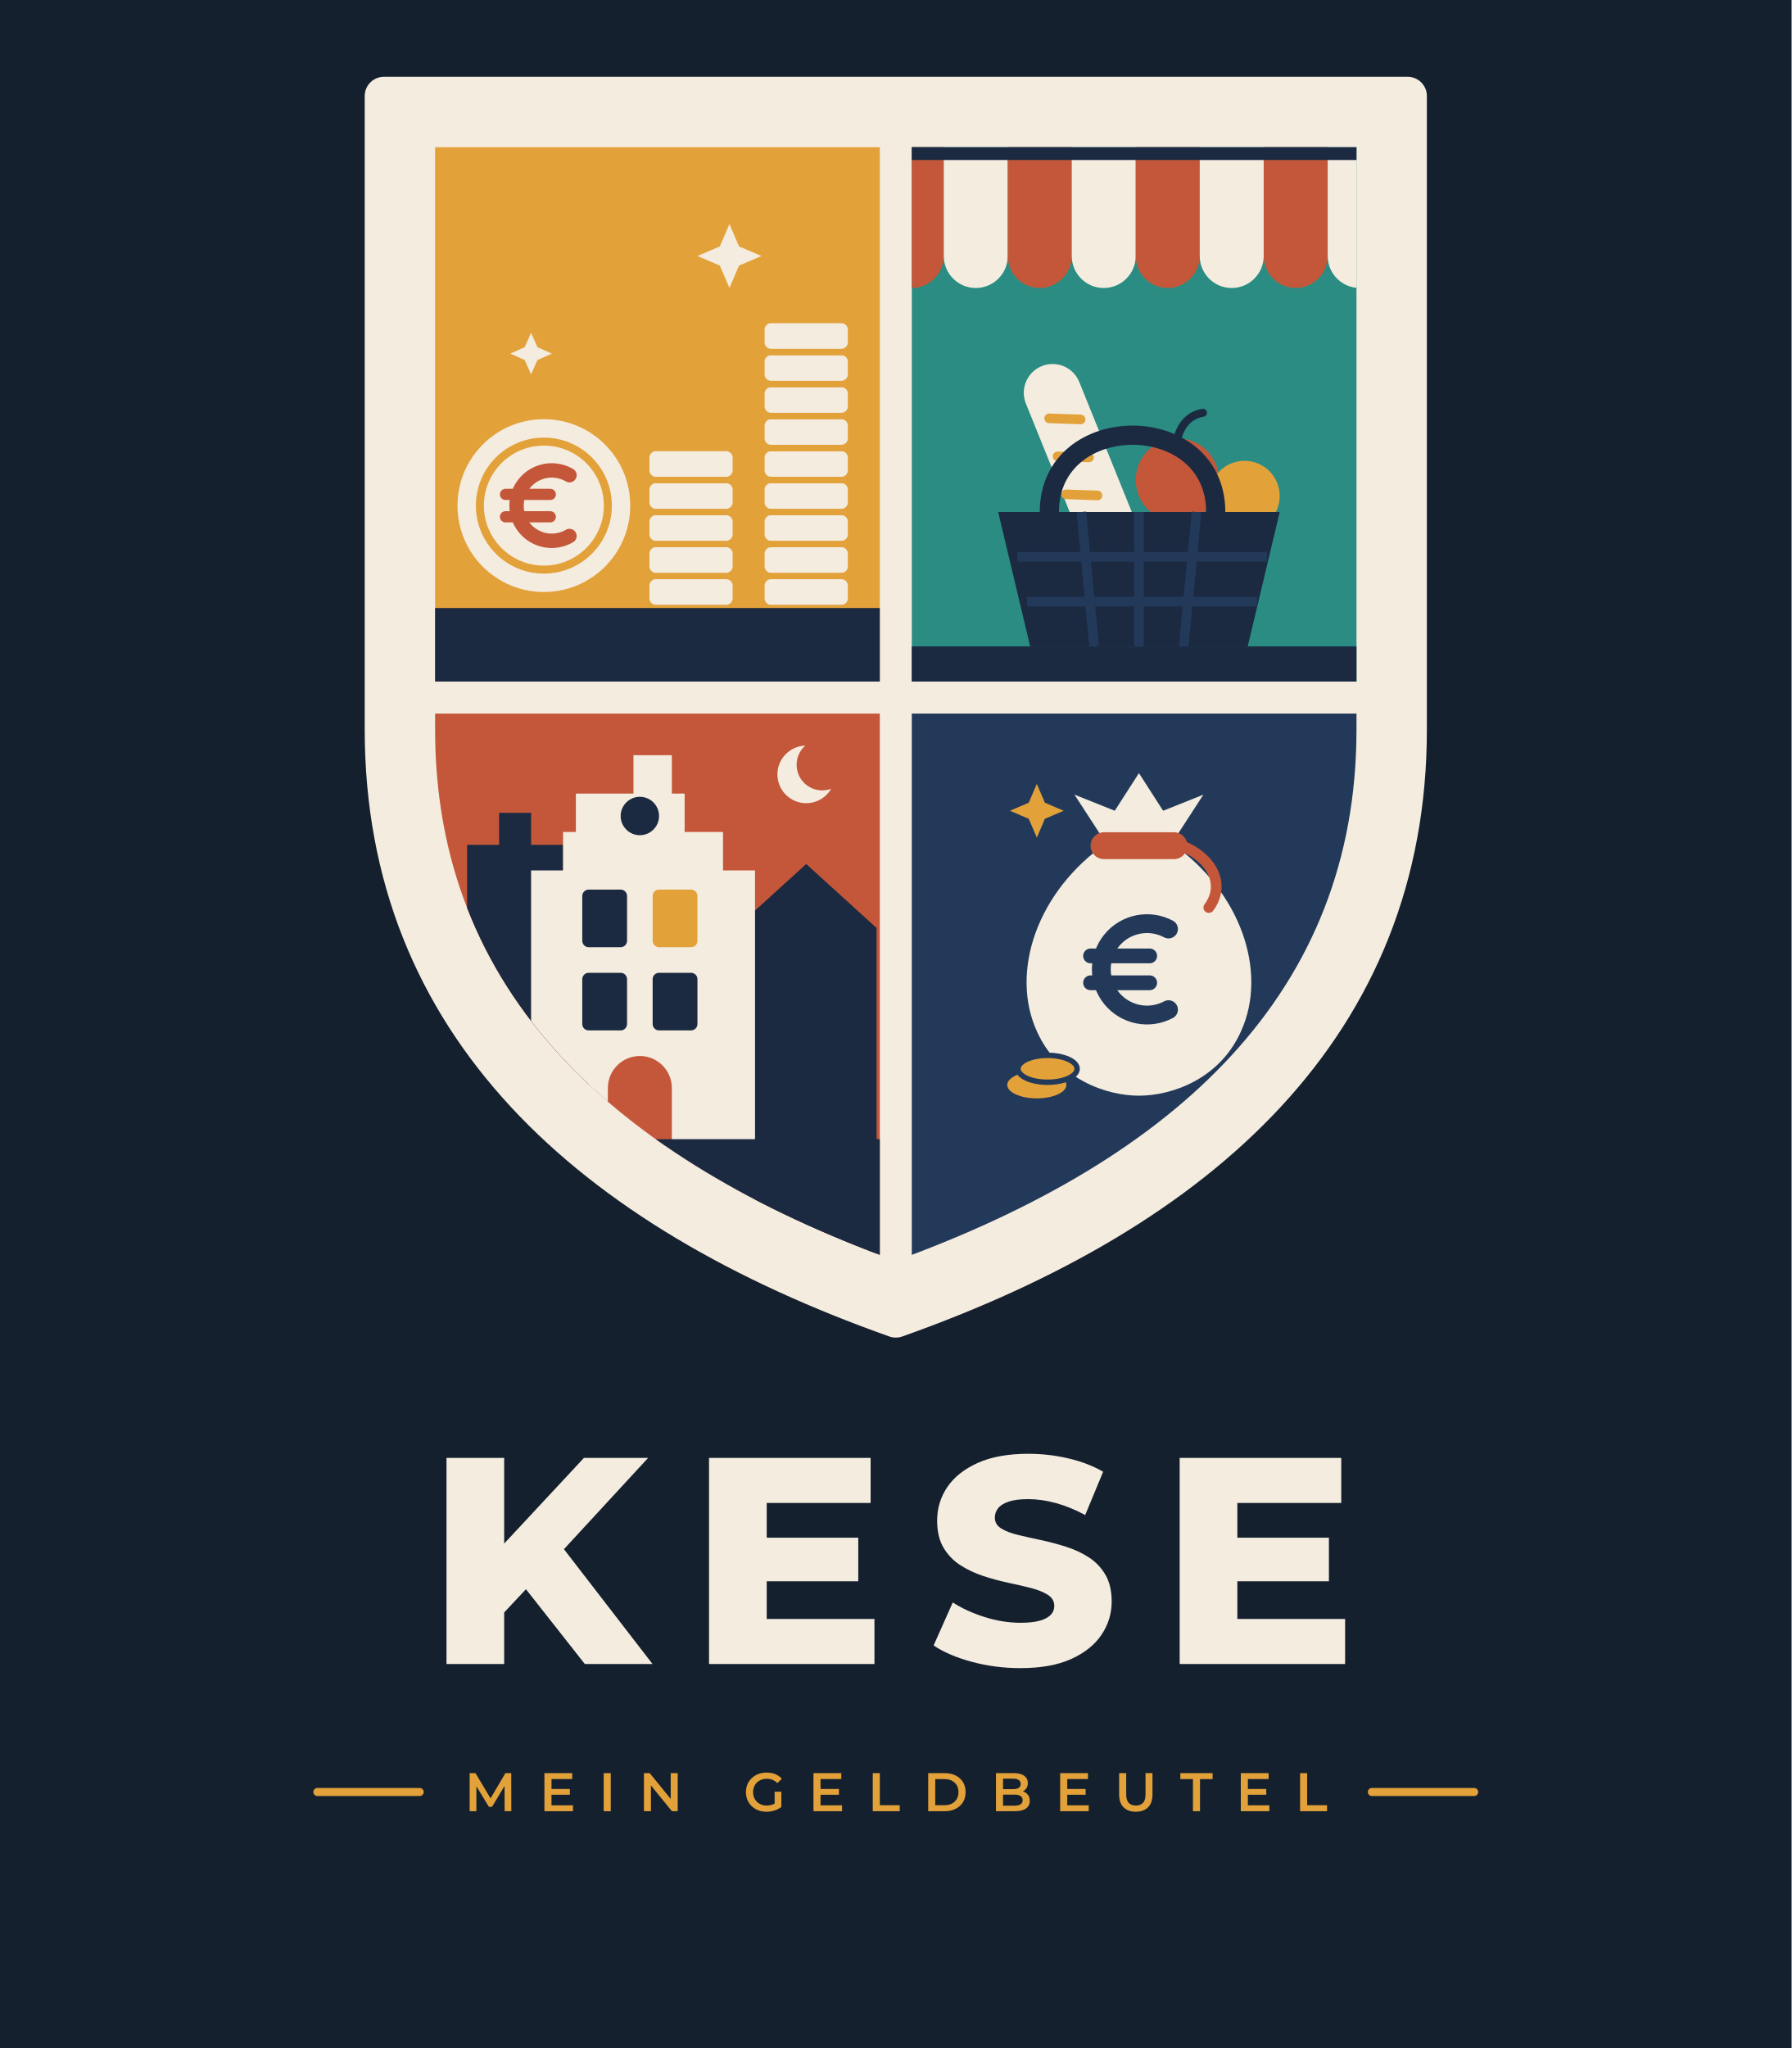
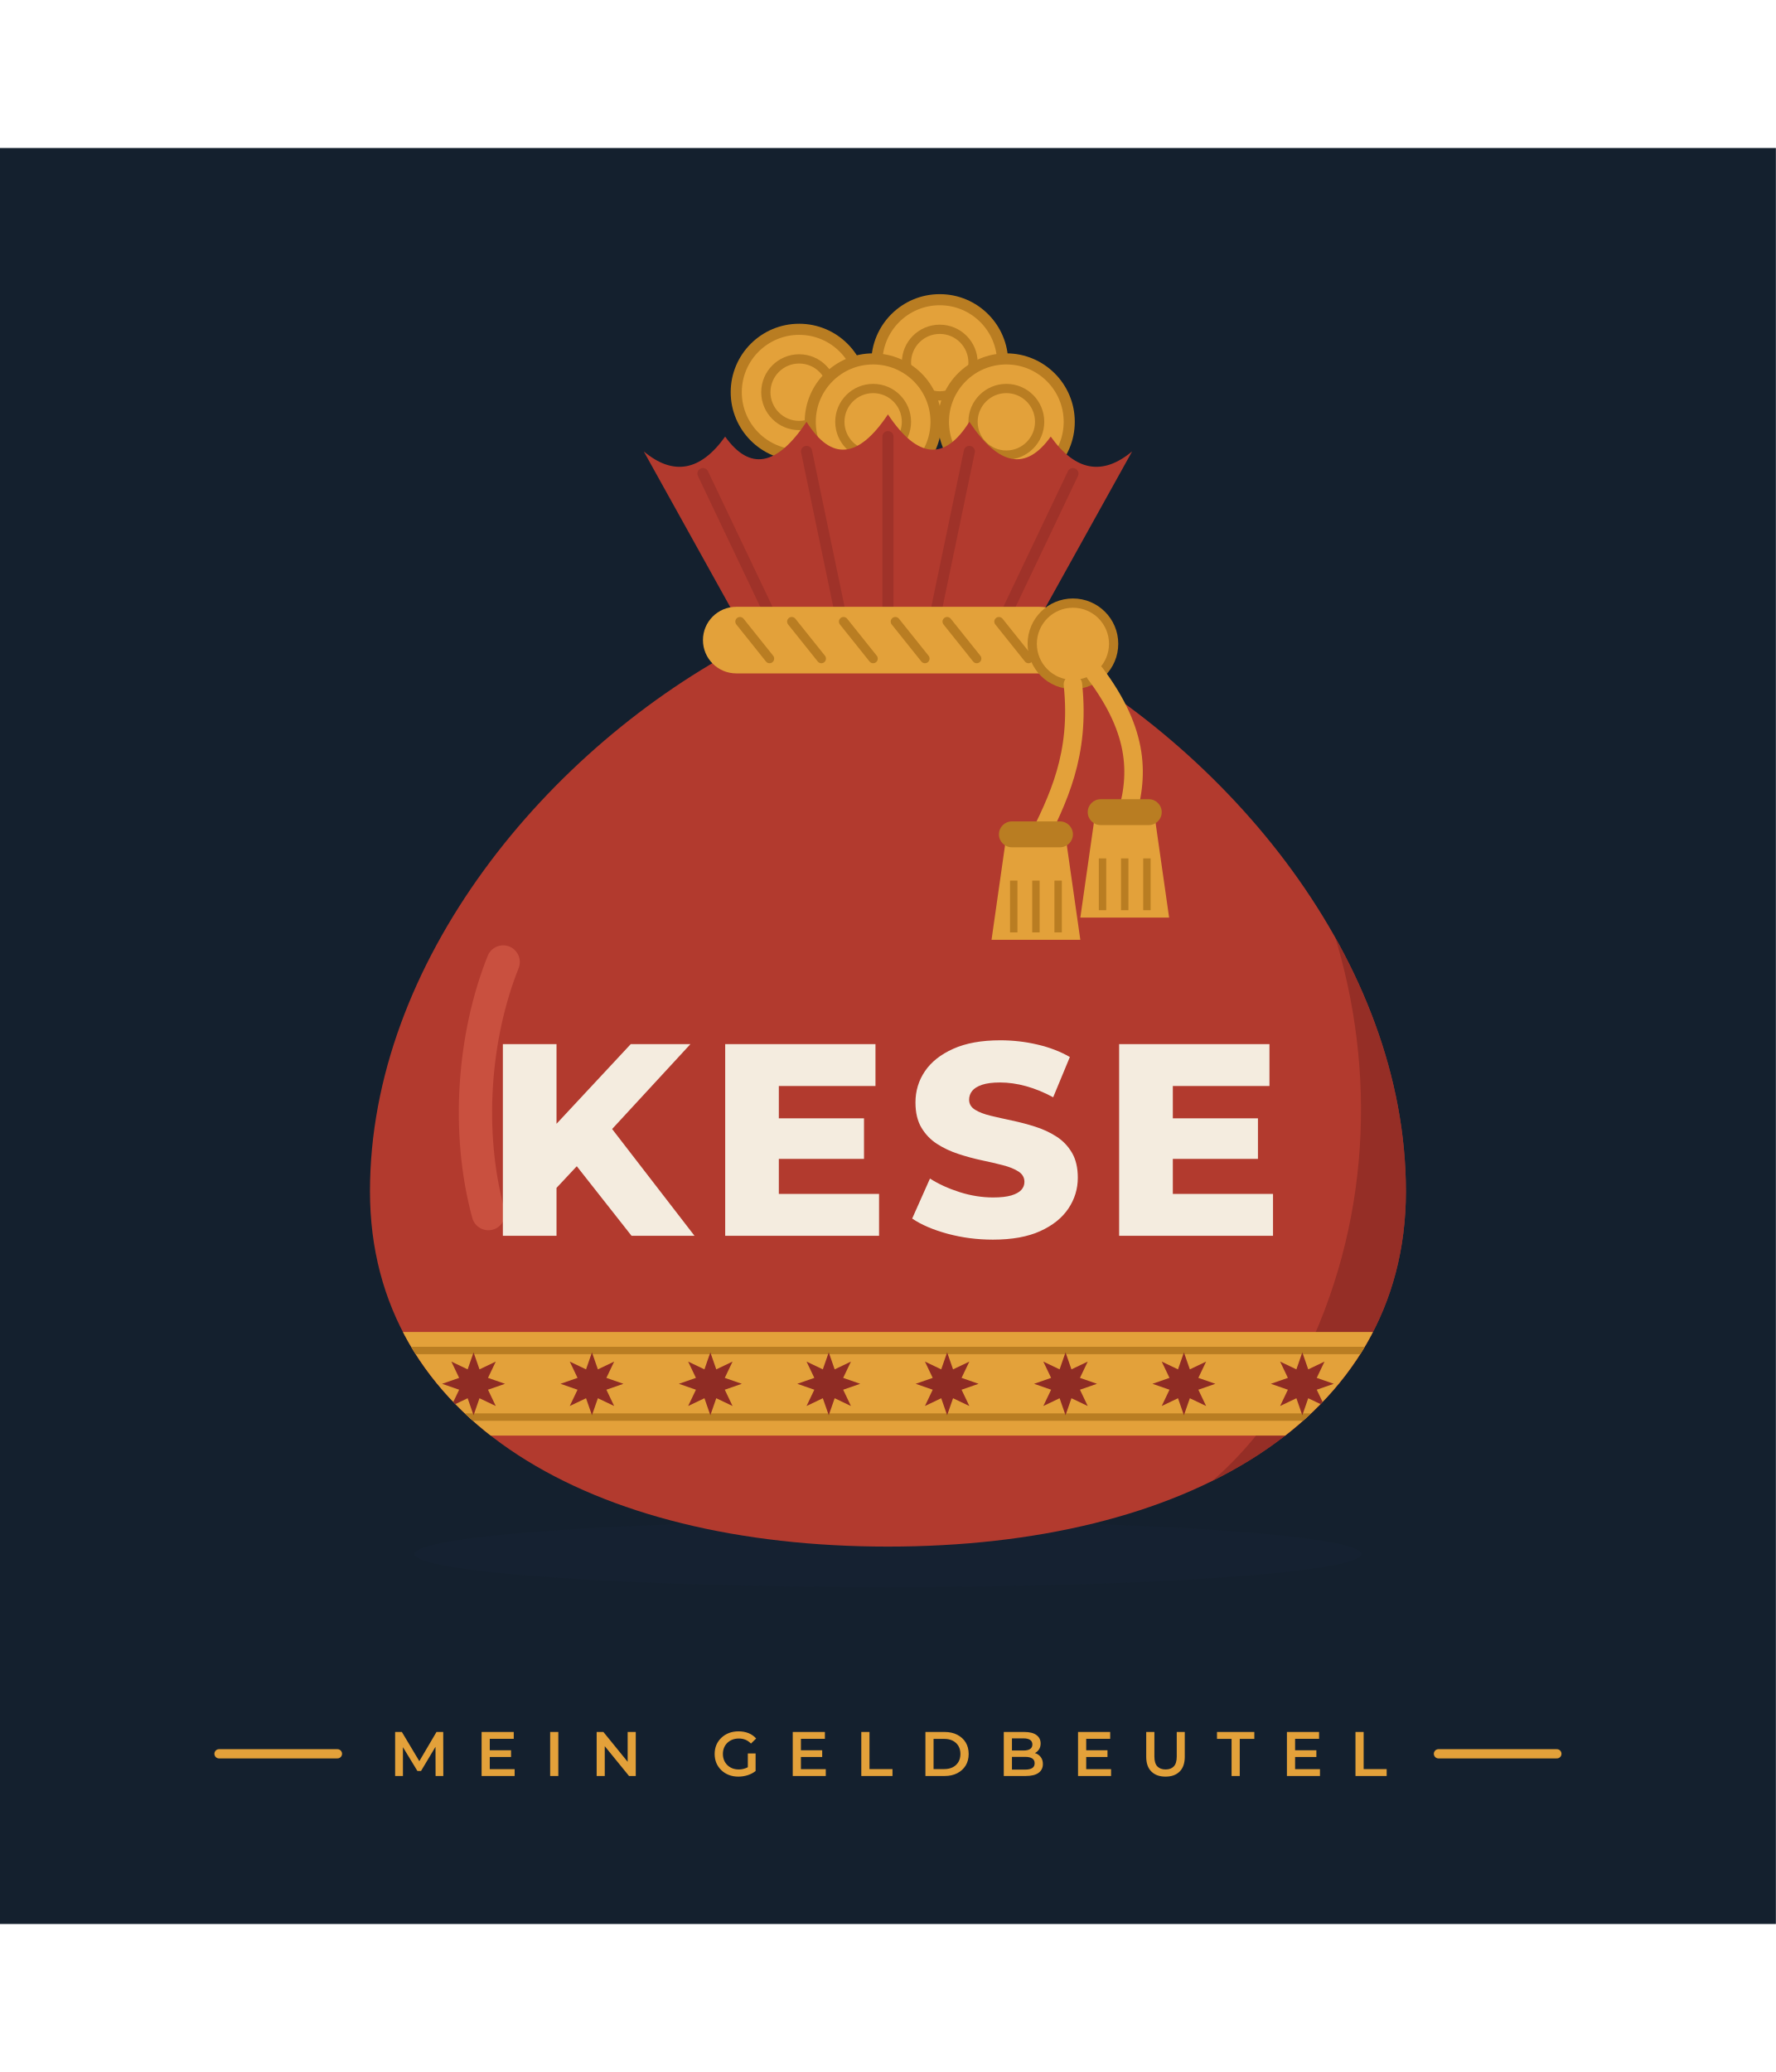
- <svg xmlns="http://www.w3.org/2000/svg" width="560" height="640" viewBox="-80 0 560 640">
-   <rect x="-80" width="560" height="640" fill="#14202e" />
+ <svg xmlns="http://www.w3.org/2000/svg" width="480" height="560" viewBox="-40 30 480 480">
+   <rect x="-40" y="30" width="480" height="480" fill="#14202e" />
  <defs>
-     <clipPath id="ksin">
-       <path d="M56 46 H344 V228 C344 310 288 362 200 394 C112 362 56 310 56 228 Z" />
-     </clipPath>
-     <clipPath id="ksctl">
-       <rect x="56" y="46" width="139" height="167" />
-     </clipPath>
-     <clipPath id="ksctr">
-       <rect x="205" y="46" width="139" height="167" />
-     </clipPath>
-     <clipPath id="kscbl">
-       <rect x="56" y="223" width="139" height="180" />
-     </clipPath>
-     <clipPath id="kscbr">
-       <rect x="205" y="223" width="139" height="180" />
+     <clipPath id="kpb">
+       <path d="M162 164 C108 192 60 250 60 312 C60 374 120 408 200 408 C280 408 340 374 340 312 C340 250 292 192 238 164 Z" />
    </clipPath>
  </defs>
-   <path d="M40 30 H360 V228 C360 320 296 378 200 412 C104 378 40 320 40 228 Z" fill="#f4ecdf" stroke="#f4ecdf" stroke-width="12" stroke-linejoin="round" />
-   <g clip-path="url(#ksin)">
-     <g clip-path="url(#ksctl)">
-       <rect x="56" y="46" width="139" height="167" fill="#e3a13a" />
-       <path d="M148 70 l3 7 l7 3 l-7 3 l-3 7 l-3 -7 l-7 -3 l7 -3 Z M86 104 l2 4.5 l4.5 2 l-4.5 2 l-2 4.5 l-2 -4.5 l-4.5 -2 l4.5 -2 Z" fill="#f4ecdf" />
-       <rect x="122" y="180" width="28" height="10" rx="3" fill="#f4ecdf" stroke="#e3a13a" stroke-width="2" />
-       <rect x="122" y="170" width="28" height="10" rx="3" fill="#f4ecdf" stroke="#e3a13a" stroke-width="2" />
-       <rect x="122" y="160" width="28" height="10" rx="3" fill="#f4ecdf" stroke="#e3a13a" stroke-width="2" />
-       <rect x="122" y="150" width="28" height="10" rx="3" fill="#f4ecdf" stroke="#e3a13a" stroke-width="2" />
-       <rect x="122" y="140" width="28" height="10" rx="3" fill="#f4ecdf" stroke="#e3a13a" stroke-width="2" />
-       <rect x="158" y="180" width="28" height="10" rx="3" fill="#f4ecdf" stroke="#e3a13a" stroke-width="2" />
-       <rect x="158" y="170" width="28" height="10" rx="3" fill="#f4ecdf" stroke="#e3a13a" stroke-width="2" />
-       <rect x="158" y="160" width="28" height="10" rx="3" fill="#f4ecdf" stroke="#e3a13a" stroke-width="2" />
-       <rect x="158" y="150" width="28" height="10" rx="3" fill="#f4ecdf" stroke="#e3a13a" stroke-width="2" />
-       <rect x="158" y="140" width="28" height="10" rx="3" fill="#f4ecdf" stroke="#e3a13a" stroke-width="2" />
-       <rect x="158" y="130" width="28" height="10" rx="3" fill="#f4ecdf" stroke="#e3a13a" stroke-width="2" />
-       <rect x="158" y="120" width="28" height="10" rx="3" fill="#f4ecdf" stroke="#e3a13a" stroke-width="2" />
-       <rect x="158" y="110" width="28" height="10" rx="3" fill="#f4ecdf" stroke="#e3a13a" stroke-width="2" />
-       <rect x="158" y="100" width="28" height="10" rx="3" fill="#f4ecdf" stroke="#e3a13a" stroke-width="2" />
-       <circle cx="90" cy="158" r="27" fill="#f4ecdf" />
-       <circle cx="90" cy="158" r="20" fill="none" stroke="#e3a13a" stroke-width="2.5" />
-       <path d="M98 148.5 A11 11 0 1 0 98 167.5" stroke="#c4573a" stroke-width="4.5" fill="none" stroke-linecap="round" />
-       <path d="M78 154.5 H92 M78 161.5 H92" stroke="#c4573a" stroke-width="3.5" stroke-linecap="round" />
-       <rect x="44" y="190" width="162" height="30" fill="#1b2a41" />
-     </g>
-     <g clip-path="url(#ksctr)">
-       <rect x="205" y="46" width="139" height="167" fill="#2a8c82" />
-       <path d="M195 40 H215 V80 A10 10 0 0 1 195 80 Z" fill="#c4573a" />
-       <path d="M215 40 H235 V80 A10 10 0 0 1 215 80 Z" fill="#f4ecdf" />
-       <path d="M235 40 H255 V80 A10 10 0 0 1 235 80 Z" fill="#c4573a" />
-       <path d="M255 40 H275 V80 A10 10 0 0 1 255 80 Z" fill="#f4ecdf" />
-       <path d="M275 40 H295 V80 A10 10 0 0 1 275 80 Z" fill="#c4573a" />
-       <path d="M295 40 H315 V80 A10 10 0 0 1 295 80 Z" fill="#f4ecdf" />
-       <path d="M315 40 H335 V80 A10 10 0 0 1 315 80 Z" fill="#c4573a" />
-       <path d="M335 40 H355 V80 A10 10 0 0 1 335 80 Z" fill="#f4ecdf" />
-       <rect x="196" y="40" width="160" height="10" fill="#1b2a41" />
-       <rect x="249" y="112" width="18" height="66" rx="9" transform="rotate(-22 258 145)" fill="#f4ecdf" />
-       <path d="M254 128 l9 4 M252 140 l9 4 M250 152 l9 4" stroke="#e3a13a" stroke-width="3" stroke-linecap="round" transform="rotate(-22 258 145)" />
-       <circle cx="288" cy="150" r="13" fill="#c4573a" />
-       <path d="M288 137 q2 -7 8 -8" stroke="#1b2a41" stroke-width="2.5" fill="none" stroke-linecap="round" />
-       <circle cx="309" cy="155" r="11" fill="#e3a13a" />
-       <path d="M248 160 C248 128 300 128 300 160" stroke="#1b2a41" stroke-width="6" fill="none" stroke-linecap="round" />
-       <path d="M232 160 H320 L310 202 H242 Z" fill="#1b2a41" />
-       <path d="M238 174 H316 M241 188 H313 M258 160 L262 202 M276 160 V202 M294 160 L290 202" stroke="#22395a" stroke-width="3" />
-       <rect x="196" y="202" width="160" height="16" fill="#1b2a41" />
-     </g>
-     <g clip-path="url(#kscbl)">
-       <rect x="56" y="223" width="139" height="180" fill="#c4573a" />
-       <g transform="translate(0 -14)">
-         <circle cx="172" cy="256" r="9" fill="#f4ecdf" />
-         <circle cx="177" cy="253" r="8" fill="#c4573a" />
-         <path d="M44 300 H66 V278 H76 V268 H86 V278 H96 V300 H104 V420 H44 Z" fill="#1b2a41" />
-         <path d="M150 304 L172 284 L194 304 V420 H150 Z" fill="#1b2a41" />
-         <path d="M100 262 H118 V250 H130 V262 H134 V274 H146 V286 H156 V420 H86 V286 H96 V274 H100 Z" fill="#f4ecdf" />
-         <rect x="102" y="292" width="14" height="18" rx="2" fill="#1b2a41" />
-         <rect x="124" y="292" width="14" height="18" rx="2" fill="#e3a13a" />
-         <rect x="102" y="318" width="14" height="18" rx="2" fill="#1b2a41" />
-         <rect x="124" y="318" width="14" height="18" rx="2" fill="#1b2a41" />
-         <rect x="114" y="263" width="12" height="12" rx="6" fill="#1b2a41" />
-         <path d="M110 372 V354 A10 10 0 0 1 130 354 V372 Z" fill="#c4573a" />
-         <rect x="40" y="370" width="170" height="60" fill="#1b2a41" />
-       </g>
-     </g>
-     <g clip-path="url(#kscbr)">
-       <rect x="205" y="223" width="139" height="180" fill="#22395a" />
-       <g transform="translate(276 292) scale(.84) translate(-274 -318)">
-         <path d="M236 262 l3 7 l7 3 l-7 3 l-3 7 l-3 -7 l-7 -3 l7 -3 Z" fill="#e3a13a" />
-         <path d="M262 284 C236 302 226 332 236 354 C244 372 262 378 274 378 C286 378 304 372 312 354 C322 332 312 302 286 284 Z" fill="#f4ecdf" />
-         <path d="M263 286 L250 266 L265 272 L274 258 L283 272 L298 266 L285 286 Z" fill="#f4ecdf" />
-         <rect x="256" y="280" width="36" height="10" rx="5" fill="#c4573a" />
-         <path d="M290 285 C302 290 306 300 300 308" stroke="#c4573a" stroke-width="4" fill="none" stroke-linecap="round" />
-         <path d="M285 316 A17 17 0 1 0 285 346" stroke="#22395a" stroke-width="7" fill="none" stroke-linecap="round" />
-         <path d="M256 326 H278 M256 336 H278" stroke="#22395a" stroke-width="5.5" stroke-linecap="round" />
-         <ellipse cx="236" cy="374" rx="11" ry="5" fill="#e3a13a" />
-         <ellipse cx="240" cy="368" rx="11" ry="5" fill="#e3a13a" stroke="#22395a" stroke-width="2" />
-         <ellipse cx="322" cy="372" rx="10" ry="4.5" fill="#e3a13a" />
-       </g>
-     </g>
+   <ellipse cx="200" cy="410" rx="128" ry="9" fill="#1b2a41" opacity=".12" />
+   <circle cx="176" cy="96" r="17" fill="#e3a13a" stroke="#b97d22" stroke-width="3" />
+   <circle cx="176" cy="96" r="9" fill="none" stroke="#b97d22" stroke-width="2.5" />
+   <circle cx="214" cy="88" r="17" fill="#e3a13a" stroke="#b97d22" stroke-width="3" />
+   <circle cx="214" cy="88" r="9" fill="none" stroke="#b97d22" stroke-width="2.5" />
+   <circle cx="196" cy="104" r="17" fill="#e3a13a" stroke="#b97d22" stroke-width="3" />
+   <circle cx="196" cy="104" r="9" fill="none" stroke="#b97d22" stroke-width="2.5" />
+   <circle cx="232" cy="104" r="17" fill="#e3a13a" stroke="#b97d22" stroke-width="3" />
+   <circle cx="232" cy="104" r="9" fill="none" stroke="#b97d22" stroke-width="2.5" />
+   <path d="M164 166 L134 112 Q146 122 156 108 Q166 122 178 104 Q188 120 200 102 Q212 120 222 104 Q234 122 244 108 Q254 122 266 112 L236 166 Z" fill="#b23a2e" />
+   <path d="M150 118 L170 160 M178 112 L188 160 M200 108 V160 M222 112 L212 160 M250 118 L230 160" stroke="#8f2c24" stroke-width="3" stroke-linecap="round" opacity=".55" />
+   <path d="M162 164 C108 192 60 250 60 312 C60 374 120 408 200 408 C280 408 340 374 340 312 C340 250 292 192 238 164 Z" fill="#b23a2e" />
+   <g clip-path="url(#kpb)">
+     <path d="M262 160 C326 206 350 300 304 372 C276 412 236 414 200 414 H360 V150 Z" fill="#8f2c24" opacity=".85" />
+     <path d="M96 250 C88 270 86 296 92 318" stroke="#c9503f" stroke-width="9" stroke-linecap="round" fill="none" />
+     <rect x="40" y="350" width="320" height="28" fill="#e3a13a" />
+     <path d="M40 355 H360 M40 373 H360" stroke="#b97d22" stroke-width="2" />
+     <path d="M56.0 355.5 L57.6 360.1 L62.0 358.0 L59.9 362.4 L64.5 364.0 L59.9 365.6 L62.0 370.0 L57.6 367.9 L56.0 372.5 L54.4 367.9 L50.0 370.0 L52.1 365.6 L47.5 364.0 L52.1 362.4 L50.0 358.0 L54.4 360.1Z" fill="#8f2c24" />
+     <path d="M88.0 355.5 L89.6 360.1 L94.0 358.0 L91.9 362.4 L96.5 364.0 L91.9 365.6 L94.0 370.0 L89.6 367.9 L88.0 372.5 L86.4 367.9 L82.0 370.0 L84.1 365.6 L79.5 364.0 L84.1 362.4 L82.0 358.0 L86.4 360.1Z" fill="#8f2c24" />
+     <path d="M120.0 355.5 L121.6 360.1 L126.0 358.0 L123.9 362.4 L128.5 364.0 L123.9 365.6 L126.0 370.0 L121.6 367.9 L120.0 372.5 L118.4 367.9 L114.0 370.0 L116.1 365.6 L111.5 364.0 L116.1 362.4 L114.0 358.0 L118.4 360.1Z" fill="#8f2c24" />
+     <path d="M152.0 355.5 L153.6 360.1 L158.0 358.0 L155.9 362.4 L160.5 364.0 L155.9 365.6 L158.0 370.0 L153.6 367.9 L152.0 372.5 L150.4 367.9 L146.0 370.0 L148.1 365.6 L143.5 364.0 L148.1 362.4 L146.0 358.0 L150.4 360.1Z" fill="#8f2c24" />
+     <path d="M184.0 355.5 L185.6 360.1 L190.0 358.0 L187.9 362.4 L192.5 364.0 L187.9 365.6 L190.0 370.0 L185.6 367.9 L184.0 372.5 L182.4 367.9 L178.0 370.0 L180.1 365.6 L175.5 364.0 L180.1 362.4 L178.0 358.0 L182.4 360.1Z" fill="#8f2c24" />
+     <path d="M216.0 355.5 L217.6 360.1 L222.0 358.0 L219.9 362.4 L224.5 364.0 L219.9 365.6 L222.0 370.0 L217.6 367.9 L216.0 372.5 L214.4 367.9 L210.0 370.0 L212.1 365.6 L207.5 364.0 L212.1 362.4 L210.0 358.0 L214.4 360.1Z" fill="#8f2c24" />
+     <path d="M248.0 355.5 L249.6 360.1 L254.0 358.0 L251.9 362.4 L256.5 364.0 L251.9 365.6 L254.0 370.0 L249.6 367.9 L248.0 372.5 L246.4 367.9 L242.0 370.0 L244.1 365.6 L239.5 364.0 L244.1 362.4 L242.0 358.0 L246.4 360.1Z" fill="#8f2c24" />
+     <path d="M280.0 355.5 L281.6 360.1 L286.0 358.0 L283.9 362.4 L288.5 364.0 L283.9 365.6 L286.0 370.0 L281.6 367.9 L280.0 372.5 L278.4 367.9 L274.0 370.0 L276.1 365.6 L271.5 364.0 L276.1 362.4 L274.0 358.0 L278.4 360.1Z" fill="#8f2c24" />
+     <path d="M312.0 355.5 L313.6 360.1 L318.0 358.0 L315.9 362.4 L320.5 364.0 L315.9 365.6 L318.0 370.0 L313.6 367.9 L312.0 372.5 L310.4 367.9 L306.0 370.0 L308.1 365.6 L303.5 364.0 L308.1 362.4 L306.0 358.0 L310.4 360.1Z" fill="#8f2c24" />
+     <path d="M344.0 355.5 L345.6 360.1 L350.0 358.0 L347.9 362.4 L352.5 364.0 L347.9 365.6 L350.0 370.0 L345.6 367.9 L344.0 372.5 L342.4 367.9 L338.0 370.0 L340.1 365.6 L335.5 364.0 L340.1 362.4 L338.0 358.0 L342.4 360.1Z" fill="#8f2c24" />
  </g>
-   <path transform="translate(53.12 520)" fill="#f4ecdf" d="M24.47 0L6.44 0L6.44-64.40L24.47-64.40L24.47-37.63L49.40-64.40L69.46-64.40L43.15-35.88L70.84 0L49.68 0L31.28-23.37L24.47-16.10L24.47 0ZM106.54-25.85L106.54-14.08L140.21-14.08L140.21 0L88.50 0L88.50-64.40L139.01-64.40L139.01-50.32L106.54-50.32L106.54-39.47L135.15-39.47L135.15-25.85L106.54-25.85ZM185.84 1.29L185.84 1.29Q177.93 1.29 170.61-0.69Q163.30-2.67 158.70-5.80L158.70-5.80L164.68-19.23Q169.00-16.47 174.66-14.67Q180.32-12.88 185.93-12.88L185.93-12.88Q189.70-12.88 192.00-13.57Q194.30-14.26 195.36-15.41Q196.42-16.56 196.42-18.12L196.42-18.12Q196.42-20.33 194.40-21.62Q192.37-22.91 189.15-23.74Q185.93-24.56 182.02-25.39Q178.11-26.22 174.20-27.51Q170.29-28.80 167.07-30.87Q163.85-32.94 161.83-36.29Q159.80-39.65 159.80-44.80L159.80-44.80Q159.80-50.60 162.98-55.29Q166.15-59.98 172.50-62.84Q178.85-65.69 188.32-65.69L188.32-65.69Q194.67-65.69 200.79-64.26Q206.91-62.84 211.69-60.08L211.69-60.08L206.08-46.55Q201.48-49.04 196.97-50.28Q192.46-51.52 188.23-51.52L188.23-51.52Q184.46-51.52 182.16-50.74Q179.86-49.96 178.85-48.67Q177.84-47.38 177.84-45.72L177.84-45.72Q177.84-43.61 179.81-42.37Q181.79-41.12 185.06-40.34Q188.32-39.56 192.23-38.73Q196.14-37.90 200.05-36.66Q203.96-35.42 207.18-33.35Q210.40-31.28 212.38-27.92Q214.36-24.56 214.36-19.50L214.36-19.50Q214.36-13.89 211.19-9.15Q208.01-4.42 201.71-1.56Q195.41 1.29 185.84 1.29ZM253.64-25.85L253.64-14.08L287.32-14.08L287.32 0L235.61 0L235.61-64.40L286.12-64.40L286.12-50.32L253.64-50.32L253.64-39.47L282.26-39.47L282.26-25.85L253.64-25.85Z" />
-   <path transform="translate(65.20 566)" fill="#e3a13a" d="M3.71 0L1.60 0L1.60-11.90L3.42-11.90L8.14-4.01L12.78-11.90L14.60-11.90L14.62 0L12.53 0L12.51-7.89L8.60-1.36L7.62-1.36L3.71-7.79L3.71 0ZM27.18-5.13L27.18-1.85L33.90-1.85L33.90 0L24.97 0L24.97-11.90L33.66-11.90L33.66-10.05L27.18-10.05L27.18-6.95L32.93-6.95L32.93-5.13L27.18-5.13ZM45.71 0L43.50 0L43.50-11.90L45.71-11.90L45.71 0ZM58.26 0L56.07 0L56.07-11.90L57.89-11.90L64.45-3.84L64.45-11.90L66.64-11.90L66.64 0L64.82 0L58.26-8.06L58.26 0ZM94.37 0.17L94.37 0.17Q92.97 0.17 91.81-0.28Q90.64-0.73 89.78-1.56Q88.91-2.38 88.43-3.50Q87.96-4.62 87.96-5.95Q87.96-7.28 88.43-8.40Q88.91-9.52 89.79-10.34Q90.66-11.17 91.83-11.62Q93.01-12.07 94.40-12.07L94.40-12.07Q95.91-12.07 97.13-11.58Q98.35-11.08 99.18-10.13L99.18-10.13L97.78-8.77Q97.09-9.47 96.28-9.80Q95.47-10.13 94.50-10.13L94.50-10.13Q93.57-10.13 92.77-9.83Q91.97-9.52 91.39-8.96Q90.81-8.40 90.50-7.63Q90.19-6.87 90.19-5.95L90.19-5.95Q90.19-5.05 90.50-4.28Q90.81-3.52 91.39-2.95Q91.97-2.38 92.75-2.07Q93.53-1.77 94.49-1.77L94.49-1.77Q95.37-1.77 96.20-2.06L96.20-2.06Q96.58-2.18 96.93-2.38L96.93-2.38L96.93-6.09L99.03-6.09L99.03-1.34Q98.09-0.60 96.86-0.21Q95.63 0.17 94.37 0.17ZM111.28-5.13L111.28-1.85L118.00-1.85L118.00 0L109.07 0L109.07-11.90L117.76-11.90L117.76-10.05L111.28-10.05L111.28-6.95L117.03-6.95L117.03-5.13L111.28-5.13ZM136.03 0L127.60 0L127.60-11.90L129.81-11.90L129.81-1.87L136.03-1.87L136.03 0ZM150.13 0L144.93 0L144.93-11.90L150.13-11.90Q152.06-11.90 153.53-11.15Q154.99-10.40 155.81-9.08Q156.62-7.75 156.62-5.95L156.62-5.95Q156.62-4.17 155.81-2.83Q154.99-1.50 153.53-0.75Q152.06 0 150.13 0L150.13 0ZM147.13-10.03L147.13-1.87L150.03-1.87Q151.37-1.87 152.35-2.38Q153.32-2.89 153.86-3.81Q154.39-4.73 154.39-5.95L154.39-5.95Q154.39-7.19 153.86-8.10Q153.32-9.01 152.35-9.52Q151.37-10.03 150.03-10.03L150.03-10.03L147.13-10.03ZM172.02 0L166.11 0L166.11-11.90L171.68-11.90Q173.82-11.90 174.95-11.06Q176.07-10.22 176.07-8.81L176.07-8.81Q176.07-7.85 175.63-7.19L175.63-7.19Q175.20-6.55 174.52-6.19L174.52-6.19Q174.74-6.12 174.95-6.04L174.95-6.04Q175.75-5.66 176.21-4.96Q176.68-4.27 176.68-3.23L176.68-3.23Q176.68-1.70 175.51-0.85Q174.33 0 172.02 0L172.02 0ZM168.32-5.17L168.32-1.73L171.89-1.73Q173.13-1.73 173.79-2.14Q174.45-2.55 174.45-3.45L174.45-3.45Q174.45-4.33 173.79-4.75Q173.13-5.17 171.89-5.17L171.89-5.17L168.32-5.17ZM168.32-10.17L168.32-6.89L171.44-6.89Q172.60-6.89 173.22-7.29Q173.84-7.70 173.84-8.52L173.84-8.52Q173.84-9.35 173.22-9.76Q172.60-10.17 171.44-10.17L171.44-10.17L168.32-10.17ZM188.39-5.13L188.39-1.85L195.11-1.85L195.11 0L186.18 0L186.18-11.90L194.87-11.90L194.87-10.05L188.39-10.05L188.39-6.95L194.14-6.95L194.14-5.13L188.39-5.13ZM209.83 0.17L209.83 0.17Q207.38 0.17 206.00-1.21Q204.61-2.58 204.61-5.19L204.61-5.19L204.61-11.90L206.82-11.90L206.82-5.27Q206.82-3.43 207.61-2.60Q208.40-1.77 209.85-1.77L209.85-1.77Q211.29-1.77 212.07-2.60Q212.86-3.43 212.86-5.27L212.86-5.27L212.86-11.90L215.03-11.90L215.03-5.19Q215.03-2.58 213.65-1.21Q212.26 0.17 209.83 0.17ZM229.89 0L227.68 0L227.68-10.03L223.74-10.03L223.74-11.90L233.83-11.90L233.83-10.03L229.89-10.03L229.89 0ZM244.85-5.13L244.85-1.85L251.57-1.85L251.57 0L242.64 0L242.64-11.90L251.33-11.90L251.33-10.05L244.85-10.05L244.85-6.95L250.60-6.95L250.60-5.13L244.85-5.13ZM269.60 0L261.17 0L261.17-11.90L263.38-11.90L263.38-1.87L269.60-1.87L269.60 0Z" />
-   <path d="M19.2 560 H51.2 M348.8 560 H380.8" stroke="#e3a13a" stroke-width="2.5" stroke-linecap="round" />
+   <rect x="150" y="154" width="100" height="18" rx="9" fill="#e3a13a" />
+   <path d="M160 158 l8 10 M174 158 l8 10 M188 158 l8 10 M202 158 l8 10 M216 158 l8 10 M230 158 l8 10" stroke="#b97d22" stroke-width="2.5" stroke-linecap="round" />
+   <circle cx="250" cy="164" r="11" fill="#e3a13a" stroke="#b97d22" stroke-width="2.5" />
+   <path d="M256 172 C268 188 268 200 264 212 M250 175 C252 194 246 206 240 218" stroke="#e3a13a" stroke-width="5" fill="none" stroke-linecap="round" />
+   <path d="M256 210 H272 L276 238 H252 Z M232 216 H248 L252 244 H228 Z" fill="#e3a13a" />
+   <path d="M258 222 V236 M264 222 V236 M270 222 V236 M234 228 V242 M240 228 V242 M246 228 V242" stroke="#b97d22" stroke-width="2" />
+   <rect x="254" y="206" width="20" height="7" rx="3.5" fill="#b97d22" />
+   <rect x="230" y="212" width="20" height="7" rx="3.5" fill="#b97d22" />
+   <path transform="translate(90.74 324)" fill="#f4ecdf" d="M19.68 0L5.18 0L5.18-51.80L19.68-51.80L19.68-30.27L39.74-51.80L55.87-51.80L34.71-28.86L56.98 0L39.96 0L25.16-18.80L19.68-12.95L19.68 0ZM79.77-20.79L79.77-11.32L106.86-11.32L106.86 0L65.27 0L65.27-51.80L105.89-51.80L105.89-40.48L79.77-40.48L79.77-31.75L102.79-31.75L102.79-20.79L79.77-20.79ZM137.64 1.04L137.64 1.04Q131.28 1.04 125.39-0.55Q119.51-2.15 115.81-4.66L115.81-4.66L120.62-15.47Q124.10-13.25 128.65-11.80Q133.20-10.36 137.71-10.36L137.71-10.36Q140.75-10.36 142.60-10.91Q144.45-11.47 145.30-12.39Q146.15-13.32 146.15-14.58L146.15-14.58Q146.15-16.35 144.52-17.39Q142.89-18.43 140.30-19.09Q137.71-19.76 134.57-20.42Q131.42-21.09 128.28-22.13Q125.13-23.16 122.54-24.83Q119.95-26.49 118.33-29.19Q116.70-31.89 116.70-36.04L116.70-36.04Q116.70-40.70 119.25-44.47Q121.80-48.25 126.91-50.54Q132.02-52.84 139.64-52.84L139.64-52.84Q144.74-52.84 149.66-51.69Q154.59-50.54 158.43-48.32L158.43-48.32L153.92-37.44Q150.22-39.44 146.59-40.44Q142.97-41.44 139.56-41.44L139.56-41.44Q136.53-41.44 134.68-40.81Q132.83-40.18 132.02-39.15Q131.20-38.11 131.20-36.78L131.20-36.78Q131.20-35.08 132.79-34.08Q134.38-33.08 137.01-32.45Q139.64-31.82 142.78-31.15Q145.93-30.49 149.07-29.49Q152.22-28.49 154.81-26.82Q157.40-25.16 158.99-22.46Q160.58-19.76 160.58-15.69L160.58-15.69Q160.58-11.17 158.03-7.36Q155.47-3.55 150.41-1.26Q145.34 1.04 137.64 1.04ZM186.26-20.79L186.26-11.32L213.34-11.32L213.34 0L171.75 0L171.75-51.80L212.38-51.80L212.38-40.48L186.26-40.48L186.26-31.75L209.27-31.75L209.27-20.79L186.26-20.79Z" />
+   <path transform="translate(65.20 470)" fill="#e3a13a" d="M3.71 0L1.60 0L1.60-11.90L3.42-11.90L8.14-4.01L12.78-11.90L14.60-11.90L14.62 0L12.53 0L12.51-7.89L8.60-1.36L7.62-1.36L3.71-7.79L3.71 0ZM27.18-5.13L27.18-1.85L33.90-1.85L33.90 0L24.97 0L24.97-11.90L33.66-11.90L33.66-10.05L27.18-10.05L27.18-6.95L32.93-6.95L32.93-5.13L27.18-5.13ZM45.71 0L43.50 0L43.50-11.90L45.71-11.90L45.71 0ZM58.26 0L56.07 0L56.07-11.90L57.89-11.90L64.45-3.84L64.45-11.90L66.64-11.90L66.64 0L64.82 0L58.26-8.06L58.26 0ZM94.37 0.17L94.37 0.17Q92.97 0.17 91.81-0.28Q90.64-0.73 89.78-1.56Q88.91-2.38 88.43-3.50Q87.96-4.62 87.96-5.95Q87.96-7.28 88.43-8.40Q88.91-9.52 89.79-10.34Q90.66-11.17 91.83-11.62Q93.01-12.07 94.40-12.07L94.40-12.07Q95.91-12.07 97.13-11.58Q98.35-11.08 99.18-10.13L99.18-10.13L97.78-8.77Q97.09-9.47 96.28-9.80Q95.47-10.13 94.50-10.13L94.50-10.13Q93.57-10.13 92.77-9.83Q91.97-9.52 91.39-8.96Q90.81-8.40 90.50-7.63Q90.19-6.87 90.19-5.95L90.19-5.95Q90.19-5.05 90.50-4.28Q90.81-3.52 91.39-2.95Q91.97-2.38 92.75-2.07Q93.53-1.77 94.49-1.77L94.49-1.77Q95.37-1.77 96.20-2.06L96.20-2.06Q96.58-2.18 96.93-2.38L96.93-2.38L96.93-6.09L99.03-6.09L99.03-1.34Q98.09-0.60 96.86-0.21Q95.63 0.17 94.37 0.17ZM111.28-5.13L111.28-1.85L118.00-1.85L118.00 0L109.07 0L109.07-11.90L117.76-11.90L117.76-10.05L111.28-10.05L111.28-6.95L117.03-6.95L117.03-5.13L111.28-5.13ZM136.03 0L127.60 0L127.60-11.90L129.81-11.90L129.81-1.87L136.03-1.87L136.03 0ZM150.13 0L144.93 0L144.93-11.90L150.13-11.90Q152.06-11.90 153.53-11.15Q154.99-10.40 155.81-9.08Q156.62-7.75 156.62-5.95L156.62-5.95Q156.62-4.17 155.81-2.83Q154.99-1.50 153.53-0.75Q152.06 0 150.13 0L150.13 0ZM147.13-10.03L147.13-1.87L150.03-1.87Q151.37-1.87 152.35-2.38Q153.32-2.89 153.86-3.81Q154.39-4.73 154.39-5.95L154.39-5.95Q154.39-7.19 153.86-8.10Q153.32-9.01 152.35-9.52Q151.37-10.03 150.03-10.03L150.03-10.03L147.13-10.03ZM172.02 0L166.11 0L166.11-11.90L171.68-11.90Q173.82-11.90 174.95-11.06Q176.07-10.22 176.07-8.81L176.07-8.81Q176.07-7.85 175.63-7.19L175.63-7.19Q175.20-6.55 174.52-6.19L174.52-6.19Q174.74-6.12 174.95-6.04L174.95-6.04Q175.75-5.66 176.21-4.96Q176.68-4.27 176.68-3.23L176.68-3.23Q176.68-1.70 175.51-0.85Q174.33 0 172.02 0L172.02 0ZM168.32-5.17L168.32-1.73L171.89-1.73Q173.13-1.73 173.79-2.14Q174.45-2.55 174.45-3.45L174.45-3.45Q174.45-4.33 173.79-4.75Q173.13-5.17 171.89-5.17L171.89-5.17L168.32-5.17ZM168.32-10.17L168.32-6.89L171.44-6.89Q172.60-6.89 173.22-7.29Q173.84-7.70 173.84-8.52L173.84-8.52Q173.84-9.35 173.22-9.76Q172.60-10.17 171.44-10.17L171.44-10.17L168.32-10.17ZM188.39-5.13L188.39-1.85L195.11-1.85L195.11 0L186.18 0L186.18-11.90L194.87-11.90L194.87-10.05L188.39-10.05L188.39-6.95L194.14-6.95L194.14-5.13L188.39-5.13ZM209.83 0.17L209.83 0.17Q207.38 0.17 206.00-1.21Q204.61-2.58 204.61-5.19L204.61-5.19L204.61-11.90L206.82-11.90L206.82-5.27Q206.82-3.43 207.61-2.60Q208.40-1.77 209.85-1.77L209.85-1.77Q211.29-1.77 212.07-2.60Q212.86-3.43 212.86-5.27L212.86-5.27L212.86-11.90L215.03-11.90L215.03-5.19Q215.03-2.58 213.65-1.21Q212.26 0.17 209.83 0.17ZM229.89 0L227.68 0L227.68-10.03L223.74-10.03L223.74-11.90L233.83-11.90L233.83-10.03L229.89-10.03L229.89 0ZM244.85-5.13L244.85-1.85L251.57-1.85L251.57 0L242.64 0L242.64-11.90L251.33-11.90L251.33-10.05L244.85-10.05L244.85-6.95L250.60-6.95L250.60-5.13L244.85-5.13ZM269.60 0L261.17 0L261.17-11.90L263.38-11.90L263.38-1.87L269.60-1.87L269.60 0Z" />
+   <path d="M19.2 464 H51.2 M348.8 464 H380.8" stroke="#e3a13a" stroke-width="2.5" stroke-linecap="round" />
</svg>
